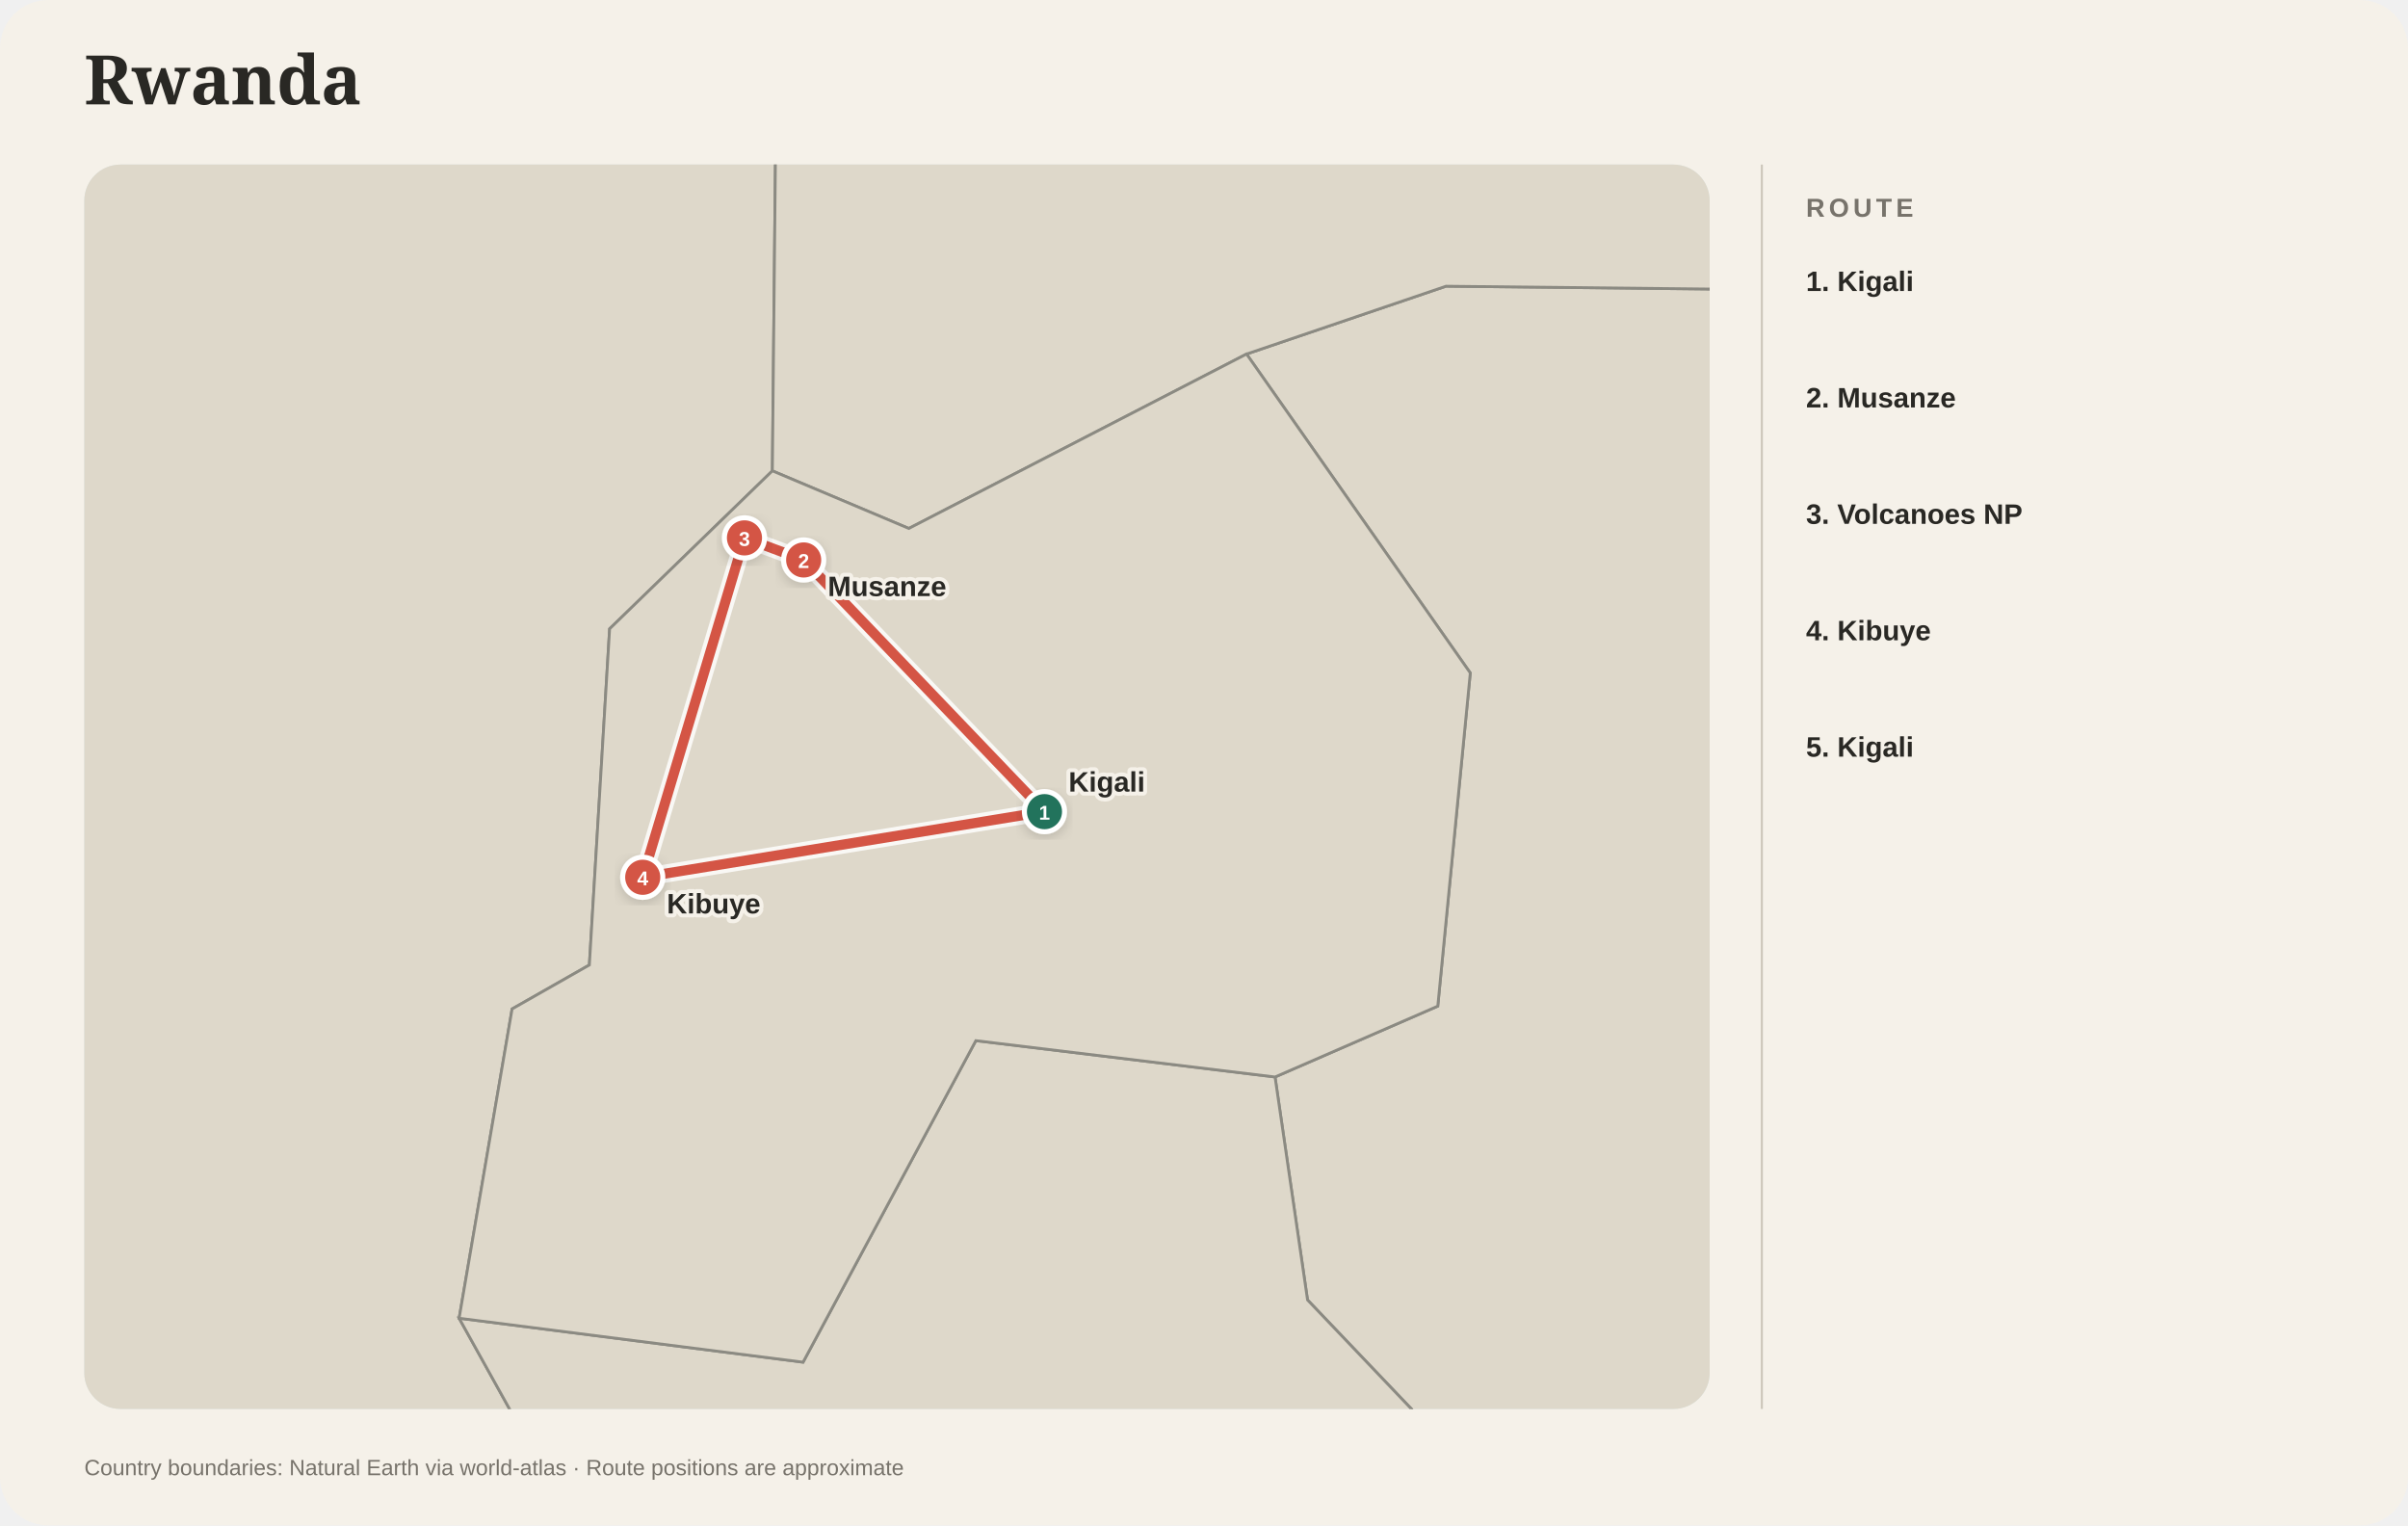
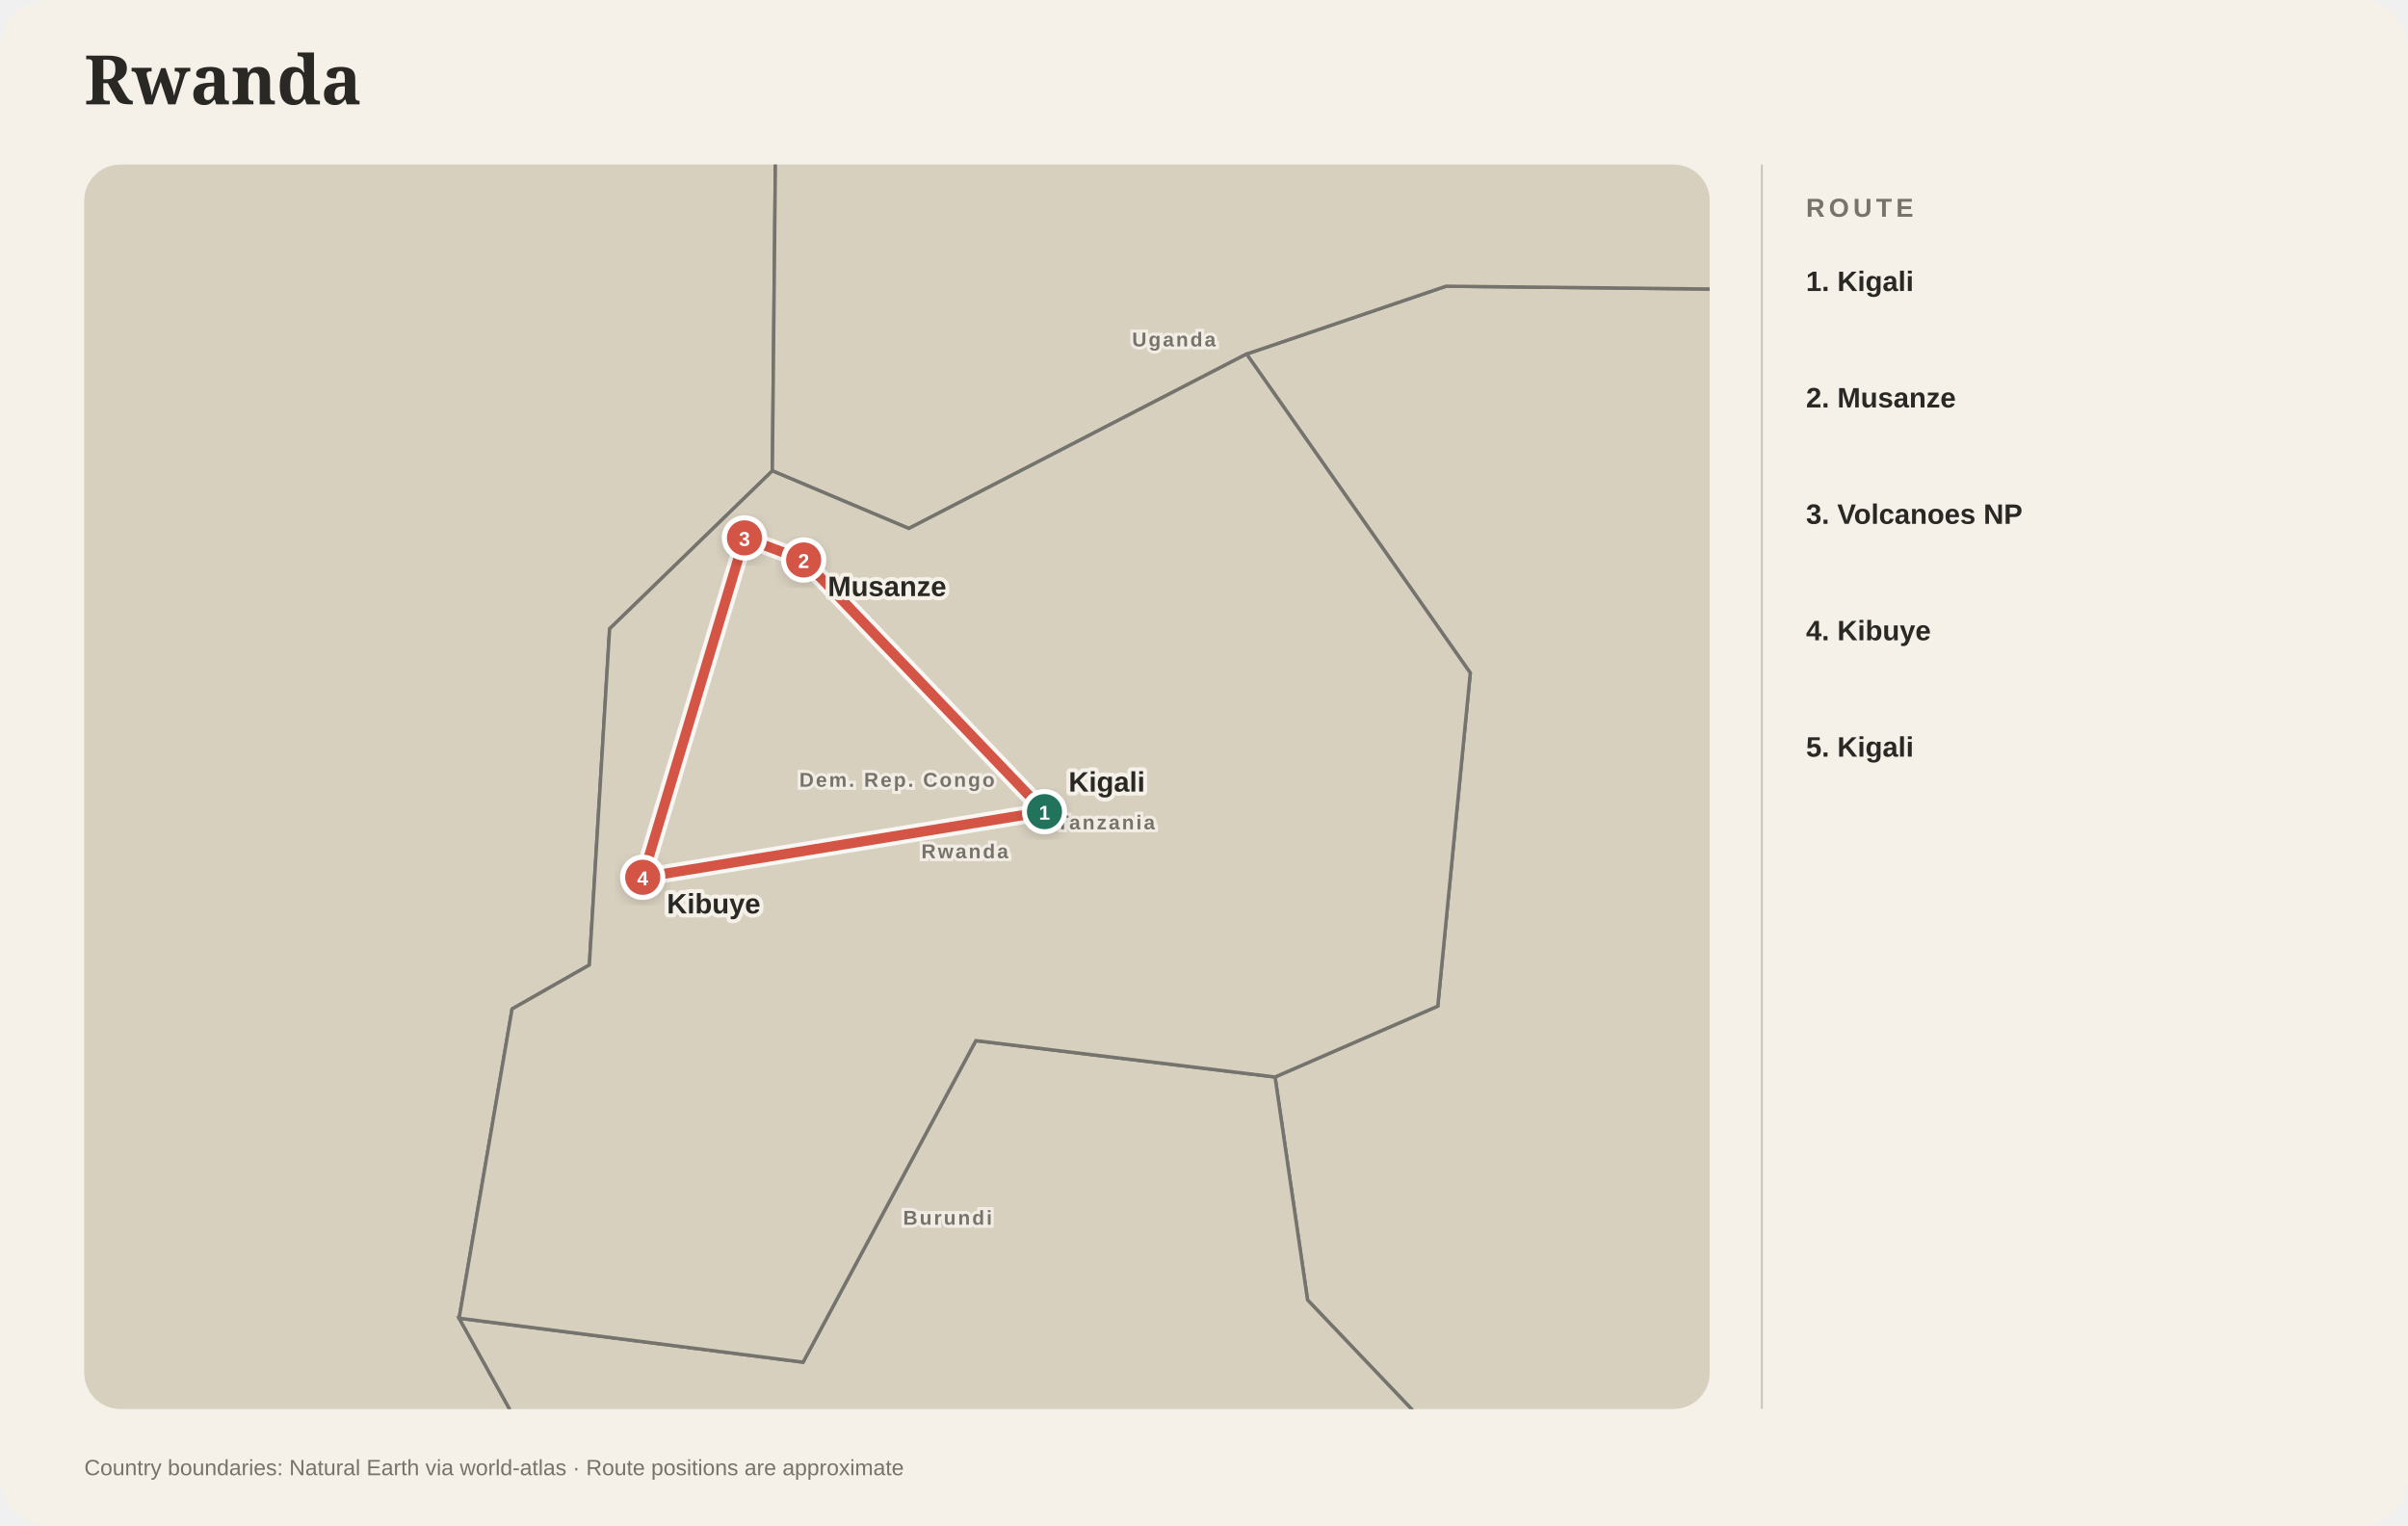
<svg xmlns="http://www.w3.org/2000/svg" viewBox="0 0 1200 760" role="img" aria-labelledby="title desc">
  <defs>
    <filter id="shadow" x="-20%" y="-20%" width="140%" height="140%">
      <feDropShadow dx="0" dy="2" stdDeviation="3" flood-opacity="0.16" />
    </filter>
    <clipPath id="map-clip">
      <rect x="42" y="82" width="810" height="620" rx="18" />
    </clipPath>
  </defs>
  <style>
-     .background{fill:#f5f1e9}.map-frame{fill:#dce8ea}.country{fill:#ded8ca;stroke:#8b8a82;stroke-width:1.4;vector-effect:non-scaling-stroke}.country-label{font:700 11px Arial,sans-serif;fill:#77736b;letter-spacing:1.2px;text-anchor:middle;paint-order:stroke;stroke:#ded8ca;stroke-width:3px}.route-halo{fill:none;stroke:#fff;stroke-width:9;stroke-linecap:round;stroke-linejoin:round;opacity:.82}.route{fill:none;stroke:#d45545;stroke-width:5;stroke-linecap:round;stroke-linejoin:round}.stop circle{fill:#d45545;stroke:#fff;stroke-width:2.5;filter:url(#shadow);transition:stroke-width .15s ease}.stop.start circle{fill:#24735c}.stop.end circle{stroke:#71312d;stroke-width:3}.stop text{font:700 10px Arial,sans-serif;fill:#fff;text-anchor:middle}.place-label{font:600 14px Arial,sans-serif;fill:#292824;paint-order:stroke;stroke:#f5f1e9;stroke-width:4;stroke-linejoin:round}.title{font:700 34px Georgia,serif;fill:#292824}.route-title{font:700 13px Arial,sans-serif;fill:#77736b;letter-spacing:2px}.summary-number{font:700 13px Arial,sans-serif;fill:#d45545}.summary-text{font:600 14px Arial,sans-serif;fill:#292824}.attribution{font:11px Arial,sans-serif;fill:#77736b}.divider{stroke:#cbc5b9;stroke-width:1}.stop-link{cursor:pointer;outline:none}.summary-text,.place-label{transition:fill .15s ease}.summary-stop:hover .summary-text,.summary-stop:focus-visible .summary-text,.summary-stop.is-linked-hover .summary-text,.place-label:hover,.place-label:focus-visible,.place-label.is-linked-hover{fill:#a83d35;text-decoration:underline}.stop:hover circle,.stop:focus-visible circle,.stop.is-linked-hover circle{stroke:#292824;stroke-width:4}.lightbox-map .divider,.lightbox-map .route-title,.lightbox-map .summary-stop{display:none}
+     .background{fill:#f5f1e9}.map-frame{fill:#dce8ea}.country{stroke:#8b8a82;stroke-width:1.4;vector-effect:non-scaling-stroke}.context-country{fill:#eeeae1;stroke:#aaa79f}.route-country{fill:#d8d0bf;stroke:#74736d;stroke-width:1.7}.country-label{font:700 10px Arial,sans-serif;fill:#77736b;letter-spacing:1px;text-anchor:middle;paint-order:stroke;stroke:#f1ede5;stroke-width:3px}.route-halo{fill:none;stroke:#fff;stroke-width:9;stroke-linecap:round;stroke-linejoin:round;opacity:.82}.route{fill:none;stroke:#d45545;stroke-width:5;stroke-linecap:round;stroke-linejoin:round}.stop circle{fill:#d45545;stroke:#fff;stroke-width:2.5;filter:url(#shadow);transition:stroke-width .15s ease}.stop.start circle{fill:#24735c}.stop.end circle{stroke:#71312d;stroke-width:3}.stop text{font:700 10px Arial,sans-serif;fill:#fff;text-anchor:middle}.place-label{font:600 14px Arial,sans-serif;fill:#292824;paint-order:stroke;stroke:#f5f1e9;stroke-width:4;stroke-linejoin:round}.title{font:700 34px Georgia,serif;fill:#292824}.route-title{font:700 13px Arial,sans-serif;fill:#77736b;letter-spacing:2px}.summary-number{font:700 13px Arial,sans-serif;fill:#d45545}.summary-text{font:600 14px Arial,sans-serif;fill:#292824}.attribution{font:11px Arial,sans-serif;fill:#77736b}.divider{stroke:#cbc5b9;stroke-width:1}.stop-link{cursor:pointer;outline:none}.summary-text,.place-label{transition:fill .15s ease}.summary-stop:hover .summary-text,.summary-stop:focus-visible .summary-text,.summary-stop.is-linked-hover .summary-text,.place-label:hover,.place-label:focus-visible,.place-label.is-linked-hover{fill:#a83d35;text-decoration:underline}.stop:hover circle,.stop:focus-visible circle,.stop.is-linked-hover circle{stroke:#292824;stroke-width:4}.lightbox-map .divider,.lightbox-map .route-title,.lightbox-map .summary-stop{display:none}
  </style>
  <rect class="background" width="1200" height="760" rx="24" />
  <text class="title" x="42" y="52">Rwanda</text>
  <rect class="map-frame" x="42" y="82" width="810" height="620" rx="18" />
  <g clip-path="url(#map-clip)">
-     <path class="country" d="M1602.8,124.5 L1650.4,155.5 L2671.5,729.3 L2690.8,892.9 L3095.4,1174.3 L2965.6,1521.6 L2981.8,1681.4 L3162.3,1784.4 L3170.4,1857.4 L3093.3,2027.7 L3109.6,2113.5 L3091.3,2248.0 L3189.7,2424.5 L3306.3,2702.6 L3408.7,2764.1 L3184.6,2927.3 L2877.4,3037.0 L2708.0,3032.2 L2607.6,3116.6 L2411.9,3124.3 L2337.9,3159.6 L1999.2,3080.4 L1787.3,3103.3 L1709.2,2719.8 L1612.9,2588.6 L1557.1,2510.4 L1280.3,2457.9 L1121.1,2373.5 L941.6,2325.8 L829.1,2278.6 L711.5,2207.0 L559.4,1851.6 L396.1,1694.2 L340.3,1530.6 L367.7,1384.2 L317.0,1124.7 L433.6,1111.4 L536.0,1009.3 L645.5,862.4 L715.5,803.2 L712.5,711.6 L651.6,647.7 L635.4,536.6 L716.5,501.3 L732.7,335.3 L621.2,176.4 L720.6,142.6 L1028.8,145.9 L1602.8,124.5 Z" />
-     <path class="country" d="M317.0,1124.7 L367.7,1384.2 L340.3,1530.6 L396.1,1694.2 L559.4,1851.6 L711.5,2207.0 L600.9,2178.4 L222.7,2225.6 L146.7,2259.5 L66.6,2439.3 L129.4,2563.8 L79.7,2897.2 L45.3,3180.1 L121.3,3230.2 L318.0,3339.9 L395.1,3288.8 L418.4,3592.7 L203.4,3590.3 L87.8,3435.3 L-16.6,3315.1 L-232.6,3276.0 L-295.4,3128.1 L-467.8,3217.3 L-692.9,3177.7 L-787.2,3049.9 L-965.7,3023.6 L-1098.5,3030.8 L-1113.7,2943.0 L-1211.1,2935.9 L-1339.9,2919.2 L-1514.3,2961.6 L-1637.0,2954.5 L-1705.9,2980.2 L-1690.7,2644.9 L-1785.0,2540.4 L-1806.3,2367.3 L-1764.7,2197.5 L-1821.5,2088.7 L-1826.6,1911.3 L-2168.3,1913.7 L-2144.0,1812.1 L-2287.9,1813.0 L-2303.2,1862.1 L-2477.6,1873.1 L-2547.5,2037.2 L-2590.1,2107.8 L-2746.3,2068.2 L-2838.6,2107.8 L-3025.1,2130.2 L-3132.6,1982.8 L-3197.5,1891.7 L-3278.6,1722.9 L-3347.6,1513.0 L-4179.1,1509.2 L-4278.4,1543.0 L-4359.5,1537.8 L-4476.2,1575.5 L-4515.7,1488.2 L-4443.7,1458.6 L-4434.6,1335.5 L-4389.0,1263.0 L-4286.5,1203.9 L-4212.5,1232.5 L-4116.2,1124.7 L-3962.1,1127.6 L-3944.8,1207.2 L-3839.4,1257.3 L-3673.1,1080.8 L-3509.8,943.0 L-3437.8,852.8 L-3448.0,621.0 L-3325.3,347.2 L-3196.5,202.2 L-3010.9,66.3 L-2978.5,-23.9 L-2971.4,-126.9 L-2925.8,-224.7 L-2940.0,-384.5 L-2905.5,-634.4 L-2849.7,-810.0 L-2765.5,-960.7 L-2749.3,-1131.0 L-2724.0,-1327.5 L-2614.5,-1470.6 L-2463.4,-1561.2 L-2231.2,-1465.8 L-2051.7,-1361.9 L-1845.8,-1333.7 L-1635.9,-1278.9 L-1551.8,-1449.1 L-1513.3,-1471.1 L-1384.5,-1442.5 L-1071.2,-1583.2 L-959.6,-1523.6 L-868.4,-1532.1 L-826.8,-1600.4 L-721.3,-1624.7 L-509.4,-1595.1 L-328.9,-1588.4 L-236.6,-1618.5 L-65.3,-1385.7 L60.5,-1351.8 L136.5,-1399.1 L266.3,-1380.5 L423.5,-1440.1 L490.4,-1319.9 L737.8,-1132.4 L721.6,-802.8 L834.1,-764.7 L743.9,-664.5 L635.4,-589.6 L527.9,-442.7 L468.1,-312.0 L452.9,-85.4 L387.0,21.9 L384.9,234.6 L303.8,313.3 L293.7,480.8 L255.2,502.7 L228.8,656.8 L299.8,784.6 L317.0,1124.7 Z" />
-     <path class="country" d="M635.4,536.6 L651.6,647.7 L712.5,711.6 L715.5,803.2 L645.5,862.4 L536.0,1009.3 L433.6,1111.4 L317.0,1124.7 L299.8,784.6 L228.8,656.8 L400.2,678.7 L486.3,518.5 L635.4,536.6 Z" />
-     <path class="country" d="M1602.8,124.5 L1028.8,145.9 L720.6,142.6 L621.2,176.4 L452.9,263.3 L384.9,234.6 L387.0,21.9 L452.9,-85.4 L468.1,-312.0 L527.9,-442.7 L635.4,-589.6 L743.9,-664.5 L834.1,-764.7 L721.6,-802.8 L737.8,-1132.4 L854.4,-1209.2 L1032.9,-1146.3 L1260.0,-1212.1 L1457.8,-1211.6 L1631.2,-1341.3 L1765.0,-1145.3 L1797.4,-1004.1 L1922.2,-680.7 L1819.8,-475.1 L1680.8,-288.6 L1599.7,-174.6 L1602.8,124.5 Z" />
-     <path class="country" d="M621.2,176.4 L732.7,335.3 L716.5,501.3 L635.4,536.6 L486.3,518.5 L400.2,678.7 L228.8,656.8 L255.2,502.7 L293.7,480.8 L303.8,313.3 L384.9,234.6 L452.9,263.3 L621.2,176.4 Z" />
+     <path class="country route-country" d="M1602.8,124.5 L1650.4,155.5 L2671.5,729.3 L2690.8,892.9 L3095.4,1174.3 L2965.6,1521.6 L2981.8,1681.4 L3162.3,1784.4 L3170.4,1857.4 L3093.3,2027.7 L3109.6,2113.5 L3091.3,2248.0 L3189.7,2424.5 L3306.3,2702.6 L3408.7,2764.1 L3184.6,2927.3 L2877.4,3037.0 L2708.0,3032.2 L2607.6,3116.6 L2411.9,3124.3 L2337.9,3159.6 L1999.2,3080.4 L1787.3,3103.3 L1709.2,2719.8 L1612.9,2588.6 L1557.1,2510.4 L1280.3,2457.9 L1121.1,2373.5 L941.6,2325.8 L829.1,2278.6 L711.5,2207.0 L559.4,1851.6 L396.1,1694.2 L340.3,1530.6 L367.7,1384.2 L317.0,1124.7 L433.6,1111.4 L536.0,1009.3 L645.5,862.4 L715.5,803.2 L712.5,711.6 L651.6,647.7 L635.4,536.6 L716.5,501.3 L732.7,335.3 L621.2,176.4 L720.6,142.6 L1028.8,145.9 L1602.8,124.5 Z" />
+     <path class="country route-country" d="M317.0,1124.7 L367.7,1384.2 L340.3,1530.6 L396.1,1694.2 L559.4,1851.6 L711.5,2207.0 L600.9,2178.4 L222.7,2225.6 L146.7,2259.5 L66.6,2439.3 L129.4,2563.8 L79.7,2897.2 L45.3,3180.1 L121.3,3230.2 L318.0,3339.9 L395.1,3288.8 L418.4,3592.7 L203.4,3590.3 L87.8,3435.3 L-16.6,3315.1 L-232.6,3276.0 L-295.4,3128.1 L-467.8,3217.3 L-692.9,3177.7 L-787.2,3049.9 L-965.7,3023.6 L-1098.5,3030.8 L-1113.7,2943.0 L-1211.1,2935.9 L-1339.9,2919.2 L-1514.3,2961.6 L-1637.0,2954.5 L-1705.9,2980.2 L-1690.7,2644.9 L-1785.0,2540.4 L-1806.3,2367.3 L-1764.7,2197.5 L-1821.5,2088.7 L-1826.6,1911.3 L-2168.3,1913.7 L-2144.0,1812.1 L-2287.9,1813.0 L-2303.2,1862.1 L-2477.6,1873.1 L-2547.5,2037.2 L-2590.1,2107.8 L-2746.3,2068.2 L-2838.6,2107.8 L-3025.1,2130.2 L-3132.6,1982.8 L-3197.5,1891.7 L-3278.6,1722.9 L-3347.6,1513.0 L-4179.1,1509.2 L-4278.4,1543.0 L-4359.5,1537.8 L-4476.2,1575.5 L-4515.7,1488.2 L-4443.7,1458.6 L-4434.6,1335.5 L-4389.0,1263.0 L-4286.5,1203.9 L-4212.5,1232.5 L-4116.2,1124.7 L-3962.1,1127.6 L-3944.8,1207.2 L-3839.4,1257.3 L-3673.1,1080.8 L-3509.8,943.0 L-3437.8,852.8 L-3448.0,621.0 L-3325.3,347.2 L-3196.5,202.2 L-3010.9,66.3 L-2978.5,-23.9 L-2971.4,-126.9 L-2925.8,-224.7 L-2940.0,-384.5 L-2905.5,-634.4 L-2849.7,-810.0 L-2765.5,-960.7 L-2749.3,-1131.0 L-2724.0,-1327.5 L-2614.5,-1470.6 L-2463.4,-1561.2 L-2231.2,-1465.8 L-2051.7,-1361.9 L-1845.8,-1333.7 L-1635.9,-1278.9 L-1551.8,-1449.1 L-1513.3,-1471.1 L-1384.5,-1442.5 L-1071.2,-1583.2 L-959.6,-1523.6 L-868.4,-1532.1 L-826.8,-1600.4 L-721.3,-1624.7 L-509.4,-1595.1 L-328.9,-1588.4 L-236.6,-1618.5 L-65.3,-1385.7 L60.5,-1351.8 L136.5,-1399.1 L266.3,-1380.5 L423.5,-1440.1 L490.4,-1319.9 L737.8,-1132.4 L721.6,-802.8 L834.1,-764.7 L743.9,-664.5 L635.4,-589.6 L527.9,-442.7 L468.1,-312.0 L452.9,-85.4 L387.0,21.9 L384.9,234.6 L303.8,313.3 L293.7,480.8 L255.2,502.7 L228.8,656.8 L299.8,784.6 L317.0,1124.7 Z" />
+     <path class="country route-country" d="M635.4,536.6 L651.6,647.7 L712.5,711.6 L715.5,803.2 L645.5,862.4 L536.0,1009.3 L433.6,1111.4 L317.0,1124.7 L299.8,784.6 L228.8,656.8 L400.2,678.7 L486.3,518.5 L635.4,536.6 Z" />
+     <path class="country route-country" d="M1602.8,124.5 L1028.8,145.9 L720.6,142.6 L621.2,176.4 L452.9,263.3 L384.9,234.6 L387.0,21.9 L452.9,-85.4 L468.1,-312.0 L527.9,-442.7 L635.4,-589.6 L743.9,-664.5 L834.1,-764.7 L721.6,-802.8 L737.8,-1132.4 L854.4,-1209.2 L1032.9,-1146.3 L1260.0,-1212.1 L1457.8,-1211.6 L1631.2,-1341.3 L1765.0,-1145.3 L1797.4,-1004.1 L1922.2,-680.7 L1819.8,-475.1 L1680.8,-288.6 L1599.7,-174.6 L1602.8,124.5 Z" />
+     <path class="country route-country" d="M621.2,176.4 L732.7,335.3 L716.5,501.3 L635.4,536.6 L486.3,518.5 L400.2,678.7 L228.8,656.8 L255.2,502.7 L293.7,480.8 L303.8,313.3 L384.9,234.6 L452.9,263.3 L621.2,176.4 Z" />
+     <text class="country-label" x="551.0" y="413.2">Tanzania</text>
+     <text class="country-label" x="447.0" y="392.0">Dem. Rep. Congo</text>
+     <text class="country-label" x="472.2" y="610.2">Burundi</text>
+     <text class="country-label" x="585.0" y="172.6">Uganda</text>
+     <text class="country-label" x="480.8" y="427.6">Rwanda</text>
    <path class="route-halo" d="M520.5,404.4 L400.5,279.0 L371.0,268.0 L320.3,437.1 L520.5,404.4" />
    <path class="route" d="M520.5,404.4 L400.5,279.0 L371.0,268.0 L320.3,437.1 L520.5,404.4" />
    <g class="stop stop-link start" data-section="0" data-stop-name="Kigali" transform="translate(520.5 404.4)">
      <circle r="10" />
      <text x="0" y="4">1</text>
    </g>
    <g class="stop stop-link" data-section="2" data-stop-name="Musanze" transform="translate(400.5 279.0)">
      <circle r="10" />
      <text x="0" y="4">2</text>
    </g>
    <g class="stop stop-link" data-section="3" data-stop-name="Volcanoes NP" transform="translate(371.0 268.0)">
      <circle r="10" />
      <text x="0" y="4">3</text>
    </g>
    <g class="stop stop-link" data-section="4" data-stop-name="Kibuye" transform="translate(320.3 437.1)">
      <circle r="10" />
      <text x="0" y="4">4</text>
    </g>
    <text class="place-label stop-link" data-section="0" data-stop-name="Kigali" x="532.5" y="394.4" text-anchor="start">Kigali</text>
    <text class="place-label stop-link" data-section="2" data-stop-name="Musanze" x="412.5" y="297.0" text-anchor="start">Musanze</text>
    <text class="place-label stop-link" data-section="4" data-stop-name="Kibuye" x="332.3" y="455.1" text-anchor="start">Kibuye</text>
  </g>
  <line class="divider" x1="878" y1="82" x2="878" y2="702" />
  <text class="route-title" x="900" y="108">ROUTE</text>
  <g class="summary-stop stop-link" data-section="0" data-stop-name="1. Kigali" transform="translate(900 145.0)">
    <text class="summary-text" x="0" y="0">
      <tspan x="0" dy="0">1. Kigali</tspan>
    </text>
  </g>
  <g class="summary-stop stop-link" data-section="2" data-stop-name="2. Musanze" transform="translate(900 203.0)">
    <text class="summary-text" x="0" y="0">
      <tspan x="0" dy="0">2. Musanze</tspan>
    </text>
  </g>
  <g class="summary-stop stop-link" data-section="3" data-stop-name="3. Volcanoes NP" transform="translate(900 261.0)">
    <text class="summary-text" x="0" y="0">
      <tspan x="0" dy="0">3. Volcanoes NP</tspan>
    </text>
  </g>
  <g class="summary-stop stop-link" data-section="4" data-stop-name="4. Kibuye" transform="translate(900 319.0)">
    <text class="summary-text" x="0" y="0">
      <tspan x="0" dy="0">4. Kibuye</tspan>
    </text>
  </g>
  <g class="summary-stop stop-link" data-section="5" data-stop-name="5. Kigali" transform="translate(900 377.0)">
    <text class="summary-text" x="0" y="0">
      <tspan x="0" dy="0">5. Kigali</tspan>
    </text>
  </g>
  <text class="attribution" x="42" y="735">Country boundaries: Natural Earth via world-atlas · Route positions are approximate</text>
</svg>
